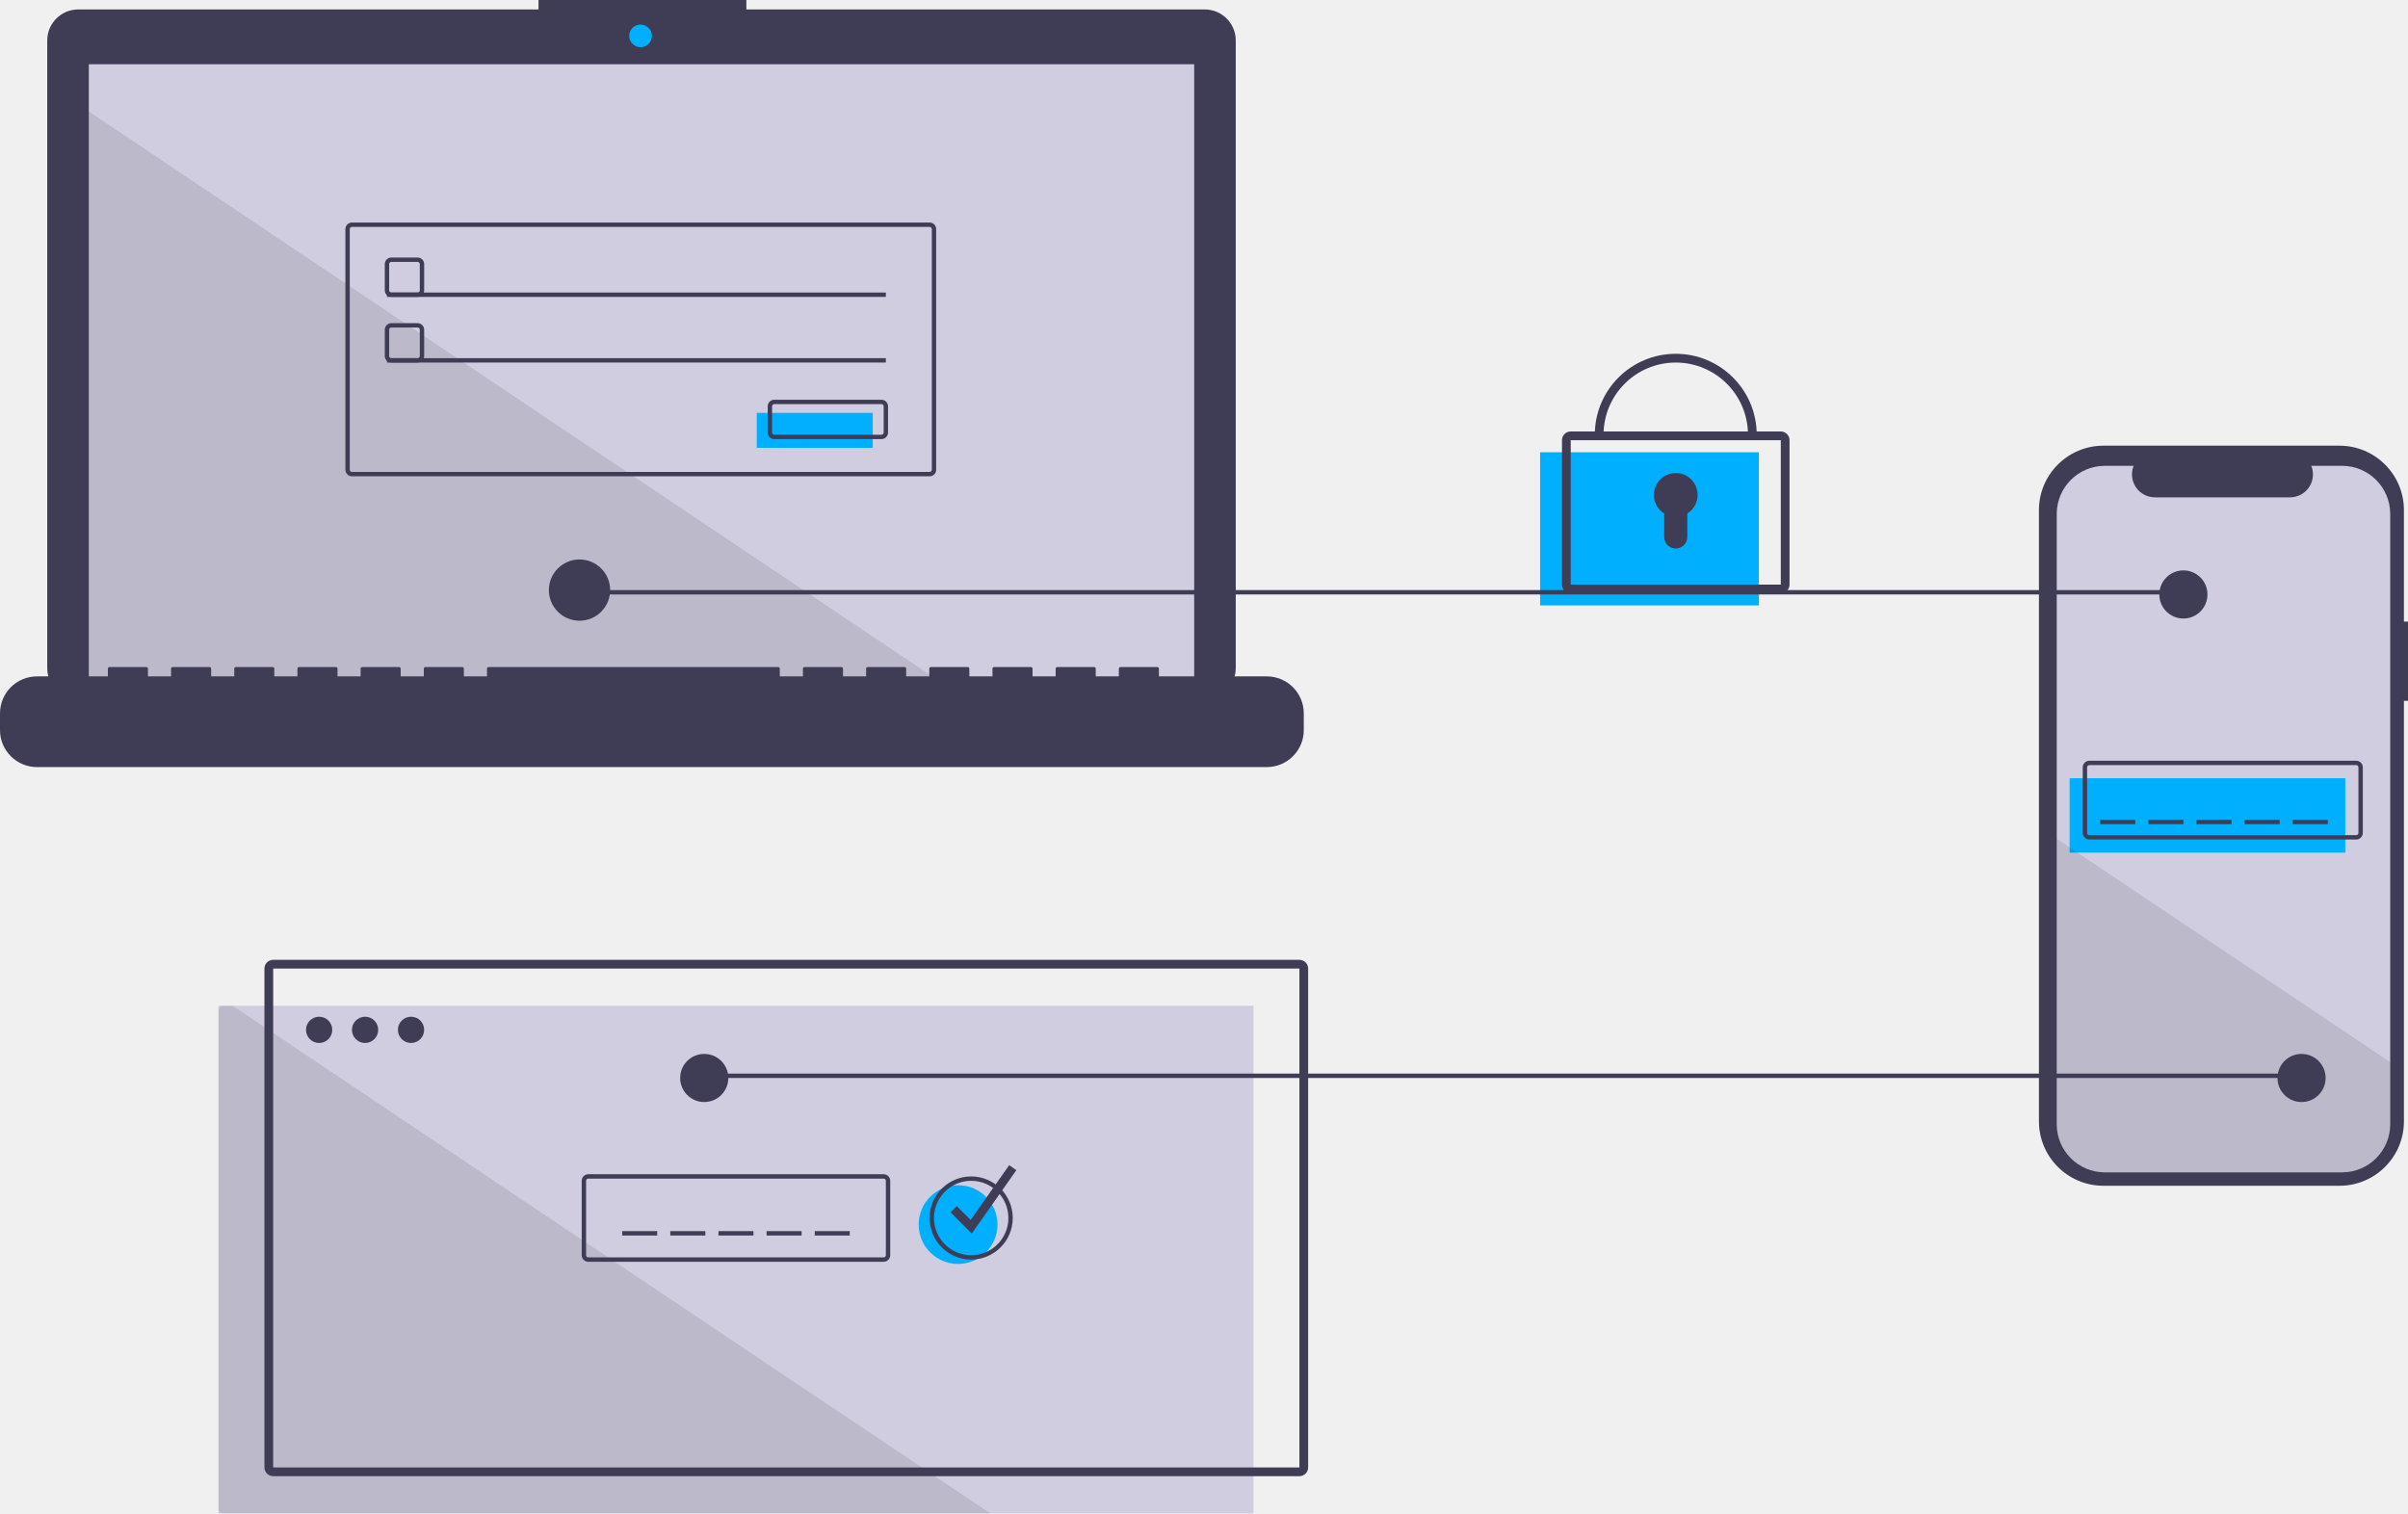
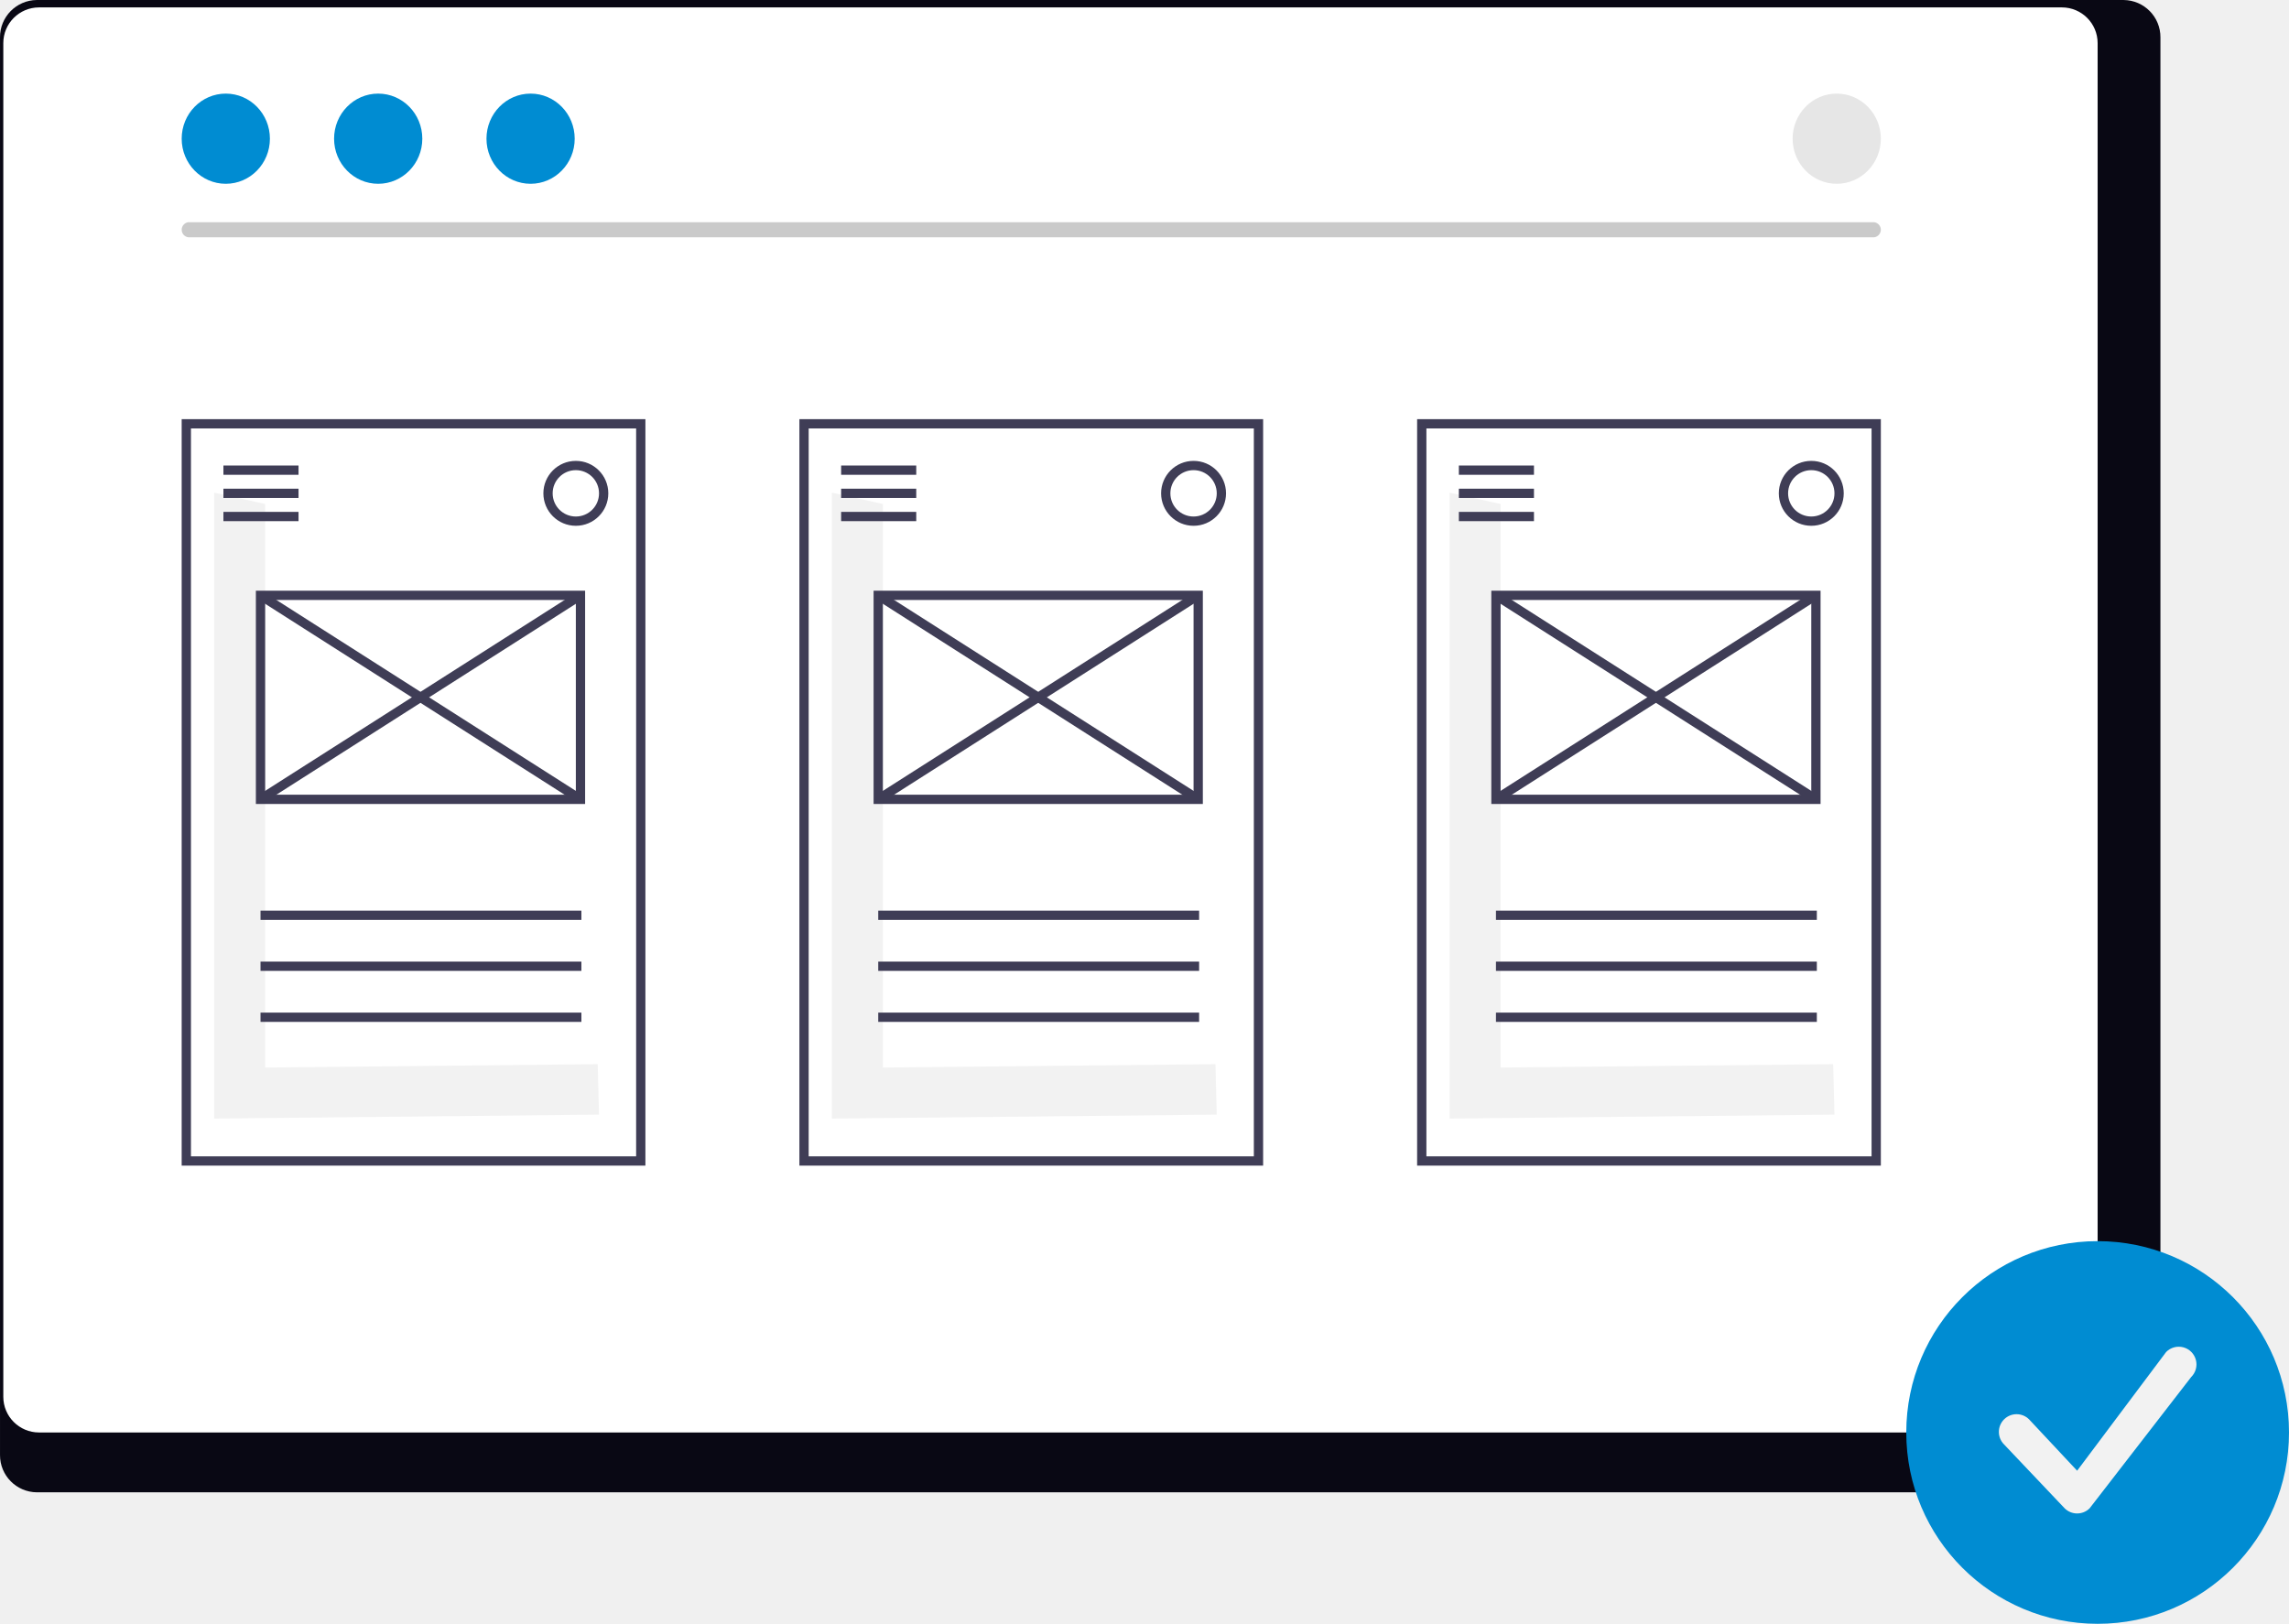
- <svg xmlns="http://www.w3.org/2000/svg" data-name="Layer 1" width="1100.501" height="691.707" viewBox="0 0 1100.501 691.707">
-   <path d="M1150.25,388.237h-1.859V337.322a29.468,29.468,0,0,0-29.469-29.469H1011.052a29.468,29.468,0,0,0-29.469,29.469V616.648a29.469,29.469,0,0,0,29.469,29.469h107.871a29.469,29.469,0,0,0,29.469-29.469V424.48h1.859Z" transform="translate(-49.74968 -104.1466)" fill="#3f3d56" />
-   <path d="M1142.121,339.053v278.92a22.011,22.011,0,0,1-22.01,22.01h-108.39a22.002,22.002,0,0,1-22-22.01v-278.92a22,22,0,0,1,22-22h13.15a10.461,10.461,0,0,0,9.68,14.4h61.8a10.44,10.44,0,0,0,9.68-14.4H1120.111A22.009,22.009,0,0,1,1142.121,339.053Z" transform="translate(-49.74968 -104.1466)" fill="#d0cde1" />
-   <rect x="945.851" y="355.707" width="126" height="34" fill="#00b0ff" />
-   <path d="M1126.601,487.853h-122a3.003,3.003,0,0,1-3-3v-30a3.003,3.003,0,0,1,3-3h122a3.003,3.003,0,0,1,3,3v30A3.003,3.003,0,0,1,1126.601,487.853Zm-122-34a1.001,1.001,0,0,0-1,1v30a1.001,1.001,0,0,0,1,1h122a1.001,1.001,0,0,0,1-1v-30a1.001,1.001,0,0,0-1-1Z" transform="translate(-49.74968 -104.1466)" fill="#3f3d56" />
-   <rect x="959.851" y="374.707" width="16" height="2" fill="#3f3d56" />
-   <rect x="981.851" y="374.707" width="16" height="2" fill="#3f3d56" />
-   <rect x="1003.851" y="374.707" width="16" height="2" fill="#3f3d56" />
-   <rect x="1025.851" y="374.707" width="16" height="2" fill="#3f3d56" />
-   <rect x="1047.851" y="374.707" width="16" height="2" fill="#3f3d56" />
-   <path d="M1142.121,589.613v28.36a22.011,22.011,0,0,1-22.01,22.01h-108.39a22.002,22.002,0,0,1-22-22.01v-130.46Z" transform="translate(-49.74968 -104.1466)" opacity="0.1" />
-   <rect x="99.851" y="459.707" width="473" height="232" fill="#d0cde1" />
-   <path d="M502.351,795.853H151.601a2.006,2.006,0,0,1-2-2v-228a2.006,2.006,0,0,1,2-2h4.44Z" transform="translate(-49.74968 -104.1466)" opacity="0.1" />
-   <rect x="318.851" y="490.707" width="733" height="2" fill="#3f3d56" />
-   <path d="M600.343,108.464H390.853v-4.318H295.862v4.318H85.509a14.17,14.17,0,0,0-14.17,14.17V409.491a14.17,14.17,0,0,0,14.17,14.17H600.343a14.17,14.17,0,0,0,14.17-14.17V122.635A14.17,14.17,0,0,0,600.343,108.464Z" transform="translate(-49.74968 -104.1466)" fill="#3f3d56" />
-   <rect x="40.591" y="29.357" width="505.17" height="284.98" fill="#d0cde1" />
-   <circle cx="292.744" cy="16.407" r="5.181" fill="#00b0ff" />
-   <path d="M240.601,239.853h-12a3.003,3.003,0,0,1-3-3v-12a3.003,3.003,0,0,1,3-3h12a3.003,3.003,0,0,1,3,3v12A3.003,3.003,0,0,1,240.601,239.853Zm-12-16a1.001,1.001,0,0,0-1,1v12a1.001,1.001,0,0,0,1,1h12a1.001,1.001,0,0,0,1-1v-12a1.001,1.001,0,0,0-1-1Z" transform="translate(-49.74968 -104.1466)" fill="#3f3d56" />
-   <rect x="176.851" y="133.707" width="228" height="2" fill="#3f3d56" />
-   <rect x="345.851" y="188.707" width="53" height="16" fill="#00b0ff" />
-   <path d="M452.601,304.853h-49a3.003,3.003,0,0,1-3-3v-12a3.003,3.003,0,0,1,3-3h49a3.003,3.003,0,0,1,3,3v12A3.003,3.003,0,0,1,452.601,304.853Zm-49-16a1.001,1.001,0,0,0-1,1v12a1.001,1.001,0,0,0,1,1h49a1.001,1.001,0,0,0,1-1v-12a1.001,1.001,0,0,0-1-1Z" transform="translate(-49.74968 -104.1466)" fill="#3f3d56" />
-   <rect x="703.851" y="206.707" width="100" height="70" fill="#00b0ff" />
-   <path d="M863.601,375.353h-96a4.004,4.004,0,0,1-4-4v-66a4.004,4.004,0,0,1,4-4h96a4.004,4.004,0,0,1,4,4v66A4.004,4.004,0,0,1,863.601,375.353Zm-96-70v66H863.604l-.003-66Z" transform="translate(-49.74968 -104.1466)" fill="#3f3d56" />
-   <path d="M852.601,302.853h-4a33,33,0,1,0-66,0h-4a37,37,0,1,1,74,0Z" transform="translate(-49.74968 -104.1466)" fill="#3f3d56" />
-   <path d="M825.601,330.353a10,10,0,1,0-15.294,8.473V349.559a5.294,5.294,0,0,0,5.294,5.294h0a5.294,5.294,0,0,0,5.294-5.294V338.826A9.983,9.983,0,0,0,825.601,330.353Z" transform="translate(-49.74968 -104.1466)" fill="#3f3d56" />
-   <rect x="284.351" y="562.707" width="16" height="2" fill="#3f3d56" />
-   <rect x="306.351" y="562.707" width="16" height="2" fill="#3f3d56" />
-   <rect x="328.351" y="562.707" width="16" height="2" fill="#3f3d56" />
-   <rect x="350.351" y="562.707" width="16" height="2" fill="#3f3d56" />
-   <rect x="372.351" y="562.707" width="16" height="2" fill="#3f3d56" />
-   <path d="M643.601,778.854H174.601a4.004,4.004,0,0,1-4-4v-228a4.004,4.004,0,0,1,4-4H643.601a4.004,4.004,0,0,1,4,4v228A4.004,4.004,0,0,1,643.601,778.854Zm-469-232v228H643.604l-.003-228Z" transform="translate(-49.74968 -104.1466)" fill="#3f3d56" />
-   <circle cx="145.851" cy="470.707" r="6" fill="#3f3d56" />
-   <circle cx="166.851" cy="470.707" r="6" fill="#3f3d56" />
-   <circle cx="187.851" cy="470.707" r="6" fill="#3f3d56" />
-   <path d="M453.601,680.853h-135a3.003,3.003,0,0,1-3-3v-34a3.003,3.003,0,0,1,3-3h135a3.003,3.003,0,0,1,3,3v34A3.003,3.003,0,0,1,453.601,680.853Zm-135-38a1.001,1.001,0,0,0-1,1v34a1.001,1.001,0,0,0,1,1h135a1.001,1.001,0,0,0,1-1v-34a1.001,1.001,0,0,0-1-1Z" transform="translate(-49.74968 -104.1466)" fill="#3f3d56" />
-   <circle cx="437.851" cy="559.707" r="18" fill="#00b0ff" />
-   <path d="M493.601,679.853a19,19,0,1,1,19-19A19.022,19.022,0,0,1,493.601,679.853Zm0-36a17,17,0,1,0,17,17A17.019,17.019,0,0,0,493.601,643.853Z" transform="translate(-49.74968 -104.1466)" fill="#3f3d56" />
-   <polygon points="444.118 563.803 434.437 554.121 437.265 551.293 443.584 557.611 461.216 532.555 464.487 534.858 444.118 563.803" fill="#3f3d56" />
-   <polygon points="433.761 314.337 40.591 314.337 40.591 50.947 433.761 314.337" opacity="0.1" />
-   <path d="M628.697,413.298H579.395v-3.552a.704.704,0,0,0-.704-.704H561.787a.704.704,0,0,0-.704.704v3.552H550.518v-3.552a.704.704,0,0,0-.704-.704H532.91a.704.704,0,0,0-.704.704v3.552H521.641v-3.552a.704.704,0,0,0-.704-.704H504.033a.704.704,0,0,0-.704.704v3.552H492.764v-3.552a.704.704,0,0,0-.704-.704H475.157a.704.704,0,0,0-.704.704v3.552H463.887v-3.552a.704.704,0,0,0-.704-.704H446.28a.704.704,0,0,0-.704.704v3.552H435.01v-3.552a.704.704,0,0,0-.704-.704H417.403a.704.704,0,0,0-.704.704v3.552H406.134v-3.552a.704.704,0,0,0-.704-.704H273.018a.704.704,0,0,0-.704.704v3.552H261.749v-3.552a.704.704,0,0,0-.704-.704H244.141a.704.704,0,0,0-.704.704v3.552H232.872v-3.552a.704.704,0,0,0-.704-.704H215.264a.704.704,0,0,0-.704.704v3.552H203.995v-3.552a.704.704,0,0,0-.704-.704H186.387a.704.704,0,0,0-.704.704v3.552H175.118v-3.552a.704.704,0,0,0-.704-.704H157.51a.704.704,0,0,0-.704.704v3.552H146.241v-3.552a.704.704,0,0,0-.704-.704H128.633a.704.704,0,0,0-.704.704v3.552H117.364v-3.552a.704.704,0,0,0-.704-.704H99.756a.704.704,0,0,0-.704.704v3.552H66.653A16.904,16.904,0,0,0,49.75,430.202v7.643a16.904,16.904,0,0,0,16.904,16.904H628.697A16.904,16.904,0,0,0,645.601,437.845V430.202A16.904,16.904,0,0,0,628.697,413.298Z" transform="translate(-49.74968 -104.1466)" fill="#3f3d56" />
-   <path d="M474.601,321.853h-264a3.003,3.003,0,0,1-3-3v-110a3.003,3.003,0,0,1,3-3h264a3.003,3.003,0,0,1,3,3v110A3.003,3.003,0,0,1,474.601,321.853Zm-264-114a1.001,1.001,0,0,0-1,1v110a1.001,1.001,0,0,0,1,1h264a1.001,1.001,0,0,0,1-1v-110a1.001,1.001,0,0,0-1-1Z" transform="translate(-49.74968 -104.1466)" fill="#3f3d56" />
-   <path d="M240.601,269.853h-12a3.003,3.003,0,0,1-3-3v-12a3.003,3.003,0,0,1,3-3h12a3.003,3.003,0,0,1,3,3v12A3.003,3.003,0,0,1,240.601,269.853Zm-12-16a1.001,1.001,0,0,0-1,1v12a1.001,1.001,0,0,0,1,1h12a1.001,1.001,0,0,0,1-1v-12a1.001,1.001,0,0,0-1-1Z" transform="translate(-49.74968 -104.1466)" fill="#3f3d56" />
-   <rect x="176.851" y="163.707" width="228" height="2" fill="#3f3d56" />
-   <rect x="264.851" y="269.707" width="733" height="2" fill="#3f3d56" />
-   <circle cx="264.851" cy="269.707" r="14" fill="#3f3d56" />
-   <circle cx="997.851" cy="271.707" r="11" fill="#3f3d56" />
-   <circle cx="1051.851" cy="492.707" r="11" fill="#3f3d56" />
-   <circle cx="321.851" cy="492.707" r="11" fill="#3f3d56" />
+ <svg xmlns="http://www.w3.org/2000/svg" width="799.644" height="567.358" viewBox="0 0 799.644 567.358" role="img" artist="Katerina Limpitsouni" source="https://undraw.co/">
+   <g transform="translate(-654 -263.001)">
+     <path d="M1308.321,232.384H579.3a12.978,12.978,0,0,0-12.851,13.072v495.3A12.971,12.971,0,0,0,579.3,753.8h729.024a12.972,12.972,0,0,0,12.851-13.04v-495.3a12.978,12.978,0,0,0-12.85-13.072Z" transform="translate(87.555 30.617)" fill="#090814" />
+     <path d="M1285.614,232.384H578.9a12.485,12.485,0,0,0-12.463,12.484v472.97A12.479,12.479,0,0,0,578.9,730.3h706.709a12.479,12.479,0,0,0,12.463-12.463V244.866a12.484,12.484,0,0,0-12.456-12.484Z" transform="translate(88.717 33.207)" fill="#fff" />
+     <g transform="translate(717.469 409.455)">
+       <path d="M277.645,256.41V59.505l-17.82-3.972v218.7l134.458-1.375-.454-17.632Z" transform="translate(-248.487 -29.86)" fill="#f2f2f2" />
+       <path d="M527.365,444.553h-162V183.737h162Zm-158.758-3.24H524.125V186.977H368.607Z" transform="translate(-365.367 -183.737)" fill="#3f3d56" />
+       <rect width="26.239" height="3.24" transform="translate(14.58 16.198)" fill="#3f3d56" />
+       <rect width="26.239" height="3.24" transform="translate(14.58 24.297)" fill="#3f3d56" />
+       <rect width="26.239" height="3.24" transform="translate(14.58 32.399)" fill="#3f3d56" />
+       <rect width="112.097" height="3.24" transform="translate(27.54 171.714)" fill="#3f3d56" />
+       <rect width="112.097" height="3.24" transform="translate(27.54 189.535)" fill="#3f3d56" />
+       <rect width="112.097" height="3.24" transform="translate(27.54 207.355)" fill="#3f3d56" />
+       <path d="M454.707,215.416a11.34,11.34,0,1,1,11.34-11.34,11.34,11.34,0,0,1-11.34,11.34Zm0-19.44a8.1,8.1,0,1,0,8.1,8.1A8.1,8.1,0,0,0,454.707,195.976Z" transform="translate(-317.01 -178.158)" fill="#3f3d56" />
+       <path d="M496.385,295.255H381.367V220.737H496.385Zm-111.778-3.24H493.145V223.977H384.607Z" transform="translate(-355.447 -160.799)" fill="#3f3d56" />
+       <rect width="3.24" height="132.571" transform="translate(26.67 62.924) rotate(-57.475)" fill="#3f3d56" />
+       <rect width="132.571" height="3.24" transform="translate(26.666 131.466) rotate(-32.525)" fill="#3f3d56" />
+     </g>
+     <g transform="translate(1149.06 409.455)">
+       <path d="M277.645,256.41V59.505l-17.82-3.972v218.7l134.458-1.375-.454-17.632Z" transform="translate(-248.487 -29.86)" fill="#f2f2f2" />
+       <path d="M527.365,444.553h-162V183.737h162Zm-158.758-3.24H524.125V186.977H368.607Z" transform="translate(-365.367 -183.737)" fill="#3f3d56" />
+       <rect width="26.239" height="3.24" transform="translate(14.58 16.198)" fill="#3f3d56" />
+       <rect width="26.239" height="3.24" transform="translate(14.58 24.297)" fill="#3f3d56" />
+       <rect width="26.239" height="3.24" transform="translate(14.58 32.399)" fill="#3f3d56" />
+       <rect width="112.097" height="3.24" transform="translate(27.54 171.714)" fill="#3f3d56" />
+       <rect width="112.097" height="3.24" transform="translate(27.54 189.535)" fill="#3f3d56" />
+       <rect width="112.097" height="3.24" transform="translate(27.54 207.355)" fill="#3f3d56" />
+       <path d="M454.707,215.416a11.34,11.34,0,1,1,11.34-11.34,11.34,11.34,0,0,1-11.34,11.34Zm0-19.44a8.1,8.1,0,1,0,8.1,8.1A8.1,8.1,0,0,0,454.707,195.976Z" transform="translate(-317.01 -178.158)" fill="#3f3d56" />
+       <path d="M496.385,295.255H381.367V220.737H496.385Zm-111.778-3.24H493.145V223.977H384.607Z" transform="translate(-355.447 -160.799)" fill="#3f3d56" />
+       <rect width="3.24" height="132.571" transform="translate(26.67 62.924) rotate(-57.475)" fill="#3f3d56" />
+       <rect width="132.571" height="3.24" transform="translate(26.666 131.466) rotate(-32.525)" fill="#3f3d56" />
+     </g>
+     <g transform="translate(933.265 409.455)">
+       <path d="M277.645,256.41V59.505l-17.82-3.972v218.7l134.458-1.375-.454-17.632Z" transform="translate(-248.487 -29.86)" fill="#f2f2f2" />
+       <path d="M527.365,444.553h-162V183.737h162Zm-158.758-3.24H524.125V186.977H368.607Z" transform="translate(-365.367 -183.737)" fill="#3f3d56" />
+       <rect width="26.239" height="3.24" transform="translate(14.58 16.198)" fill="#3f3d56" />
+       <rect width="26.239" height="3.24" transform="translate(14.58 24.297)" fill="#3f3d56" />
+       <rect width="26.239" height="3.24" transform="translate(14.58 32.399)" fill="#3f3d56" />
+       <rect width="112.097" height="3.24" transform="translate(27.54 171.714)" fill="#3f3d56" />
+       <rect width="112.097" height="3.24" transform="translate(27.54 189.535)" fill="#3f3d56" />
+       <rect width="112.097" height="3.24" transform="translate(27.54 207.355)" fill="#3f3d56" />
+       <path d="M454.707,215.416a11.34,11.34,0,1,1,11.34-11.34,11.34,11.34,0,0,1-11.34,11.34Zm0-19.44a8.1,8.1,0,1,0,8.1,8.1A8.1,8.1,0,0,0,454.707,195.976Z" transform="translate(-317.01 -178.158)" fill="#3f3d56" />
+       <path d="M496.385,295.255H381.367V220.737H496.385Zm-111.778-3.24H493.145V223.977H384.607Z" transform="translate(-355.447 -160.799)" fill="#3f3d56" />
+       <rect width="3.24" height="132.571" transform="translate(26.67 62.924) rotate(-57.475)" fill="#3f3d56" />
+       <rect width="132.571" height="3.24" transform="translate(26.666 131.466) rotate(-32.525)" fill="#3f3d56" />
+     </g>
+     <g transform="translate(1319.94 696.655)">
+       <circle cx="66.852" cy="66.852" r="66.852" transform="translate(0 0)" fill="#008cd2" />
+       <path d="M27.379,56.22a6.166,6.166,0,0,1-4.374-1.812L1.812,32.061a6.186,6.186,0,0,1,8.748-8.748L27.379,41.286,58.468-.188A6.186,6.186,0,1,1,67.216,8.56L31.753,54.408A6.166,6.166,0,0,1,27.379,56.22Z" transform="translate(32.312 38.928)" fill="#f2f2f2" />
+     </g>
+     <path d="M1165.392,260.774H576.384a2.655,2.655,0,0,1,0-5.259h589.008a2.655,2.655,0,0,1,0,5.259Z" transform="translate(143.375 85.13)" fill="#cacaca" />
+     <ellipse cx="15.411" cy="15.755" rx="15.411" ry="15.755" transform="translate(717.469 295.708)" fill="#008cd2" />
+     <ellipse cx="15.411" cy="15.755" rx="15.411" ry="15.755" transform="translate(770.708 295.708)" fill="#008cd2" />
+     <ellipse cx="15.411" cy="15.755" rx="15.411" ry="15.755" transform="translate(823.945 295.708)" fill="#008cd2" />
+     <ellipse cx="15.411" cy="15.755" rx="15.411" ry="15.755" transform="translate(1280.236 295.708)" fill="#e6e6e6" />
+   </g>
</svg>
